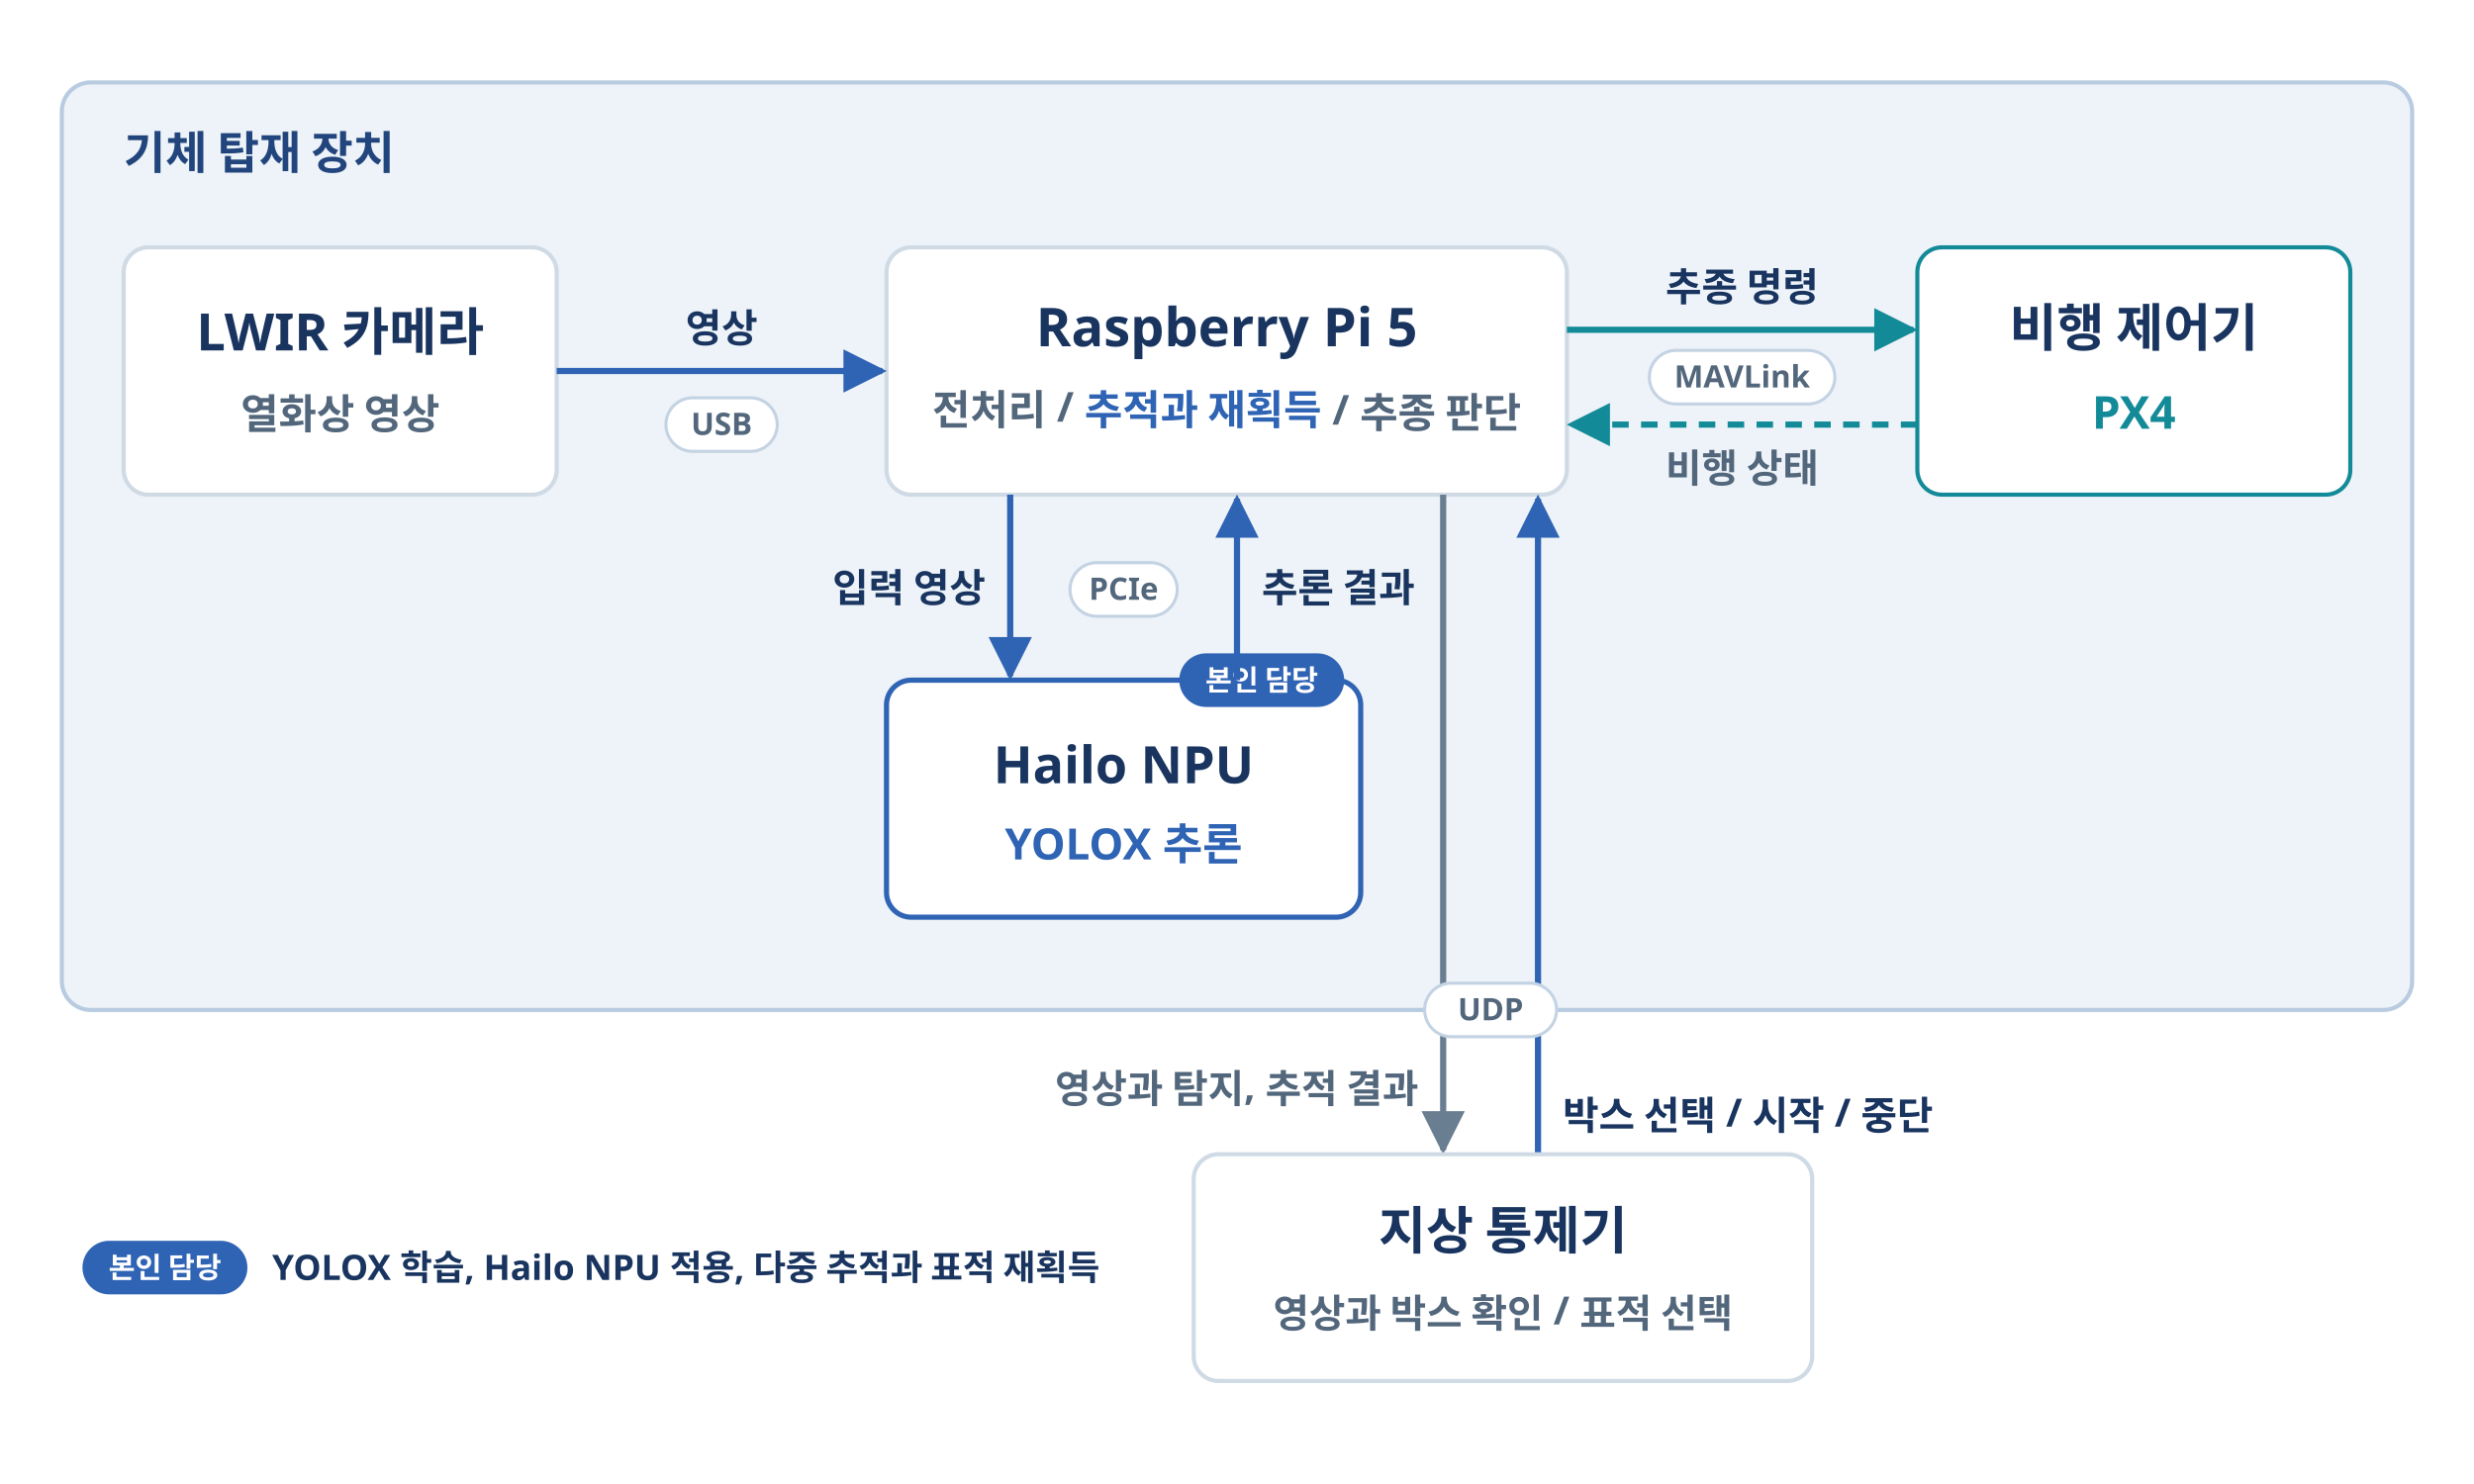
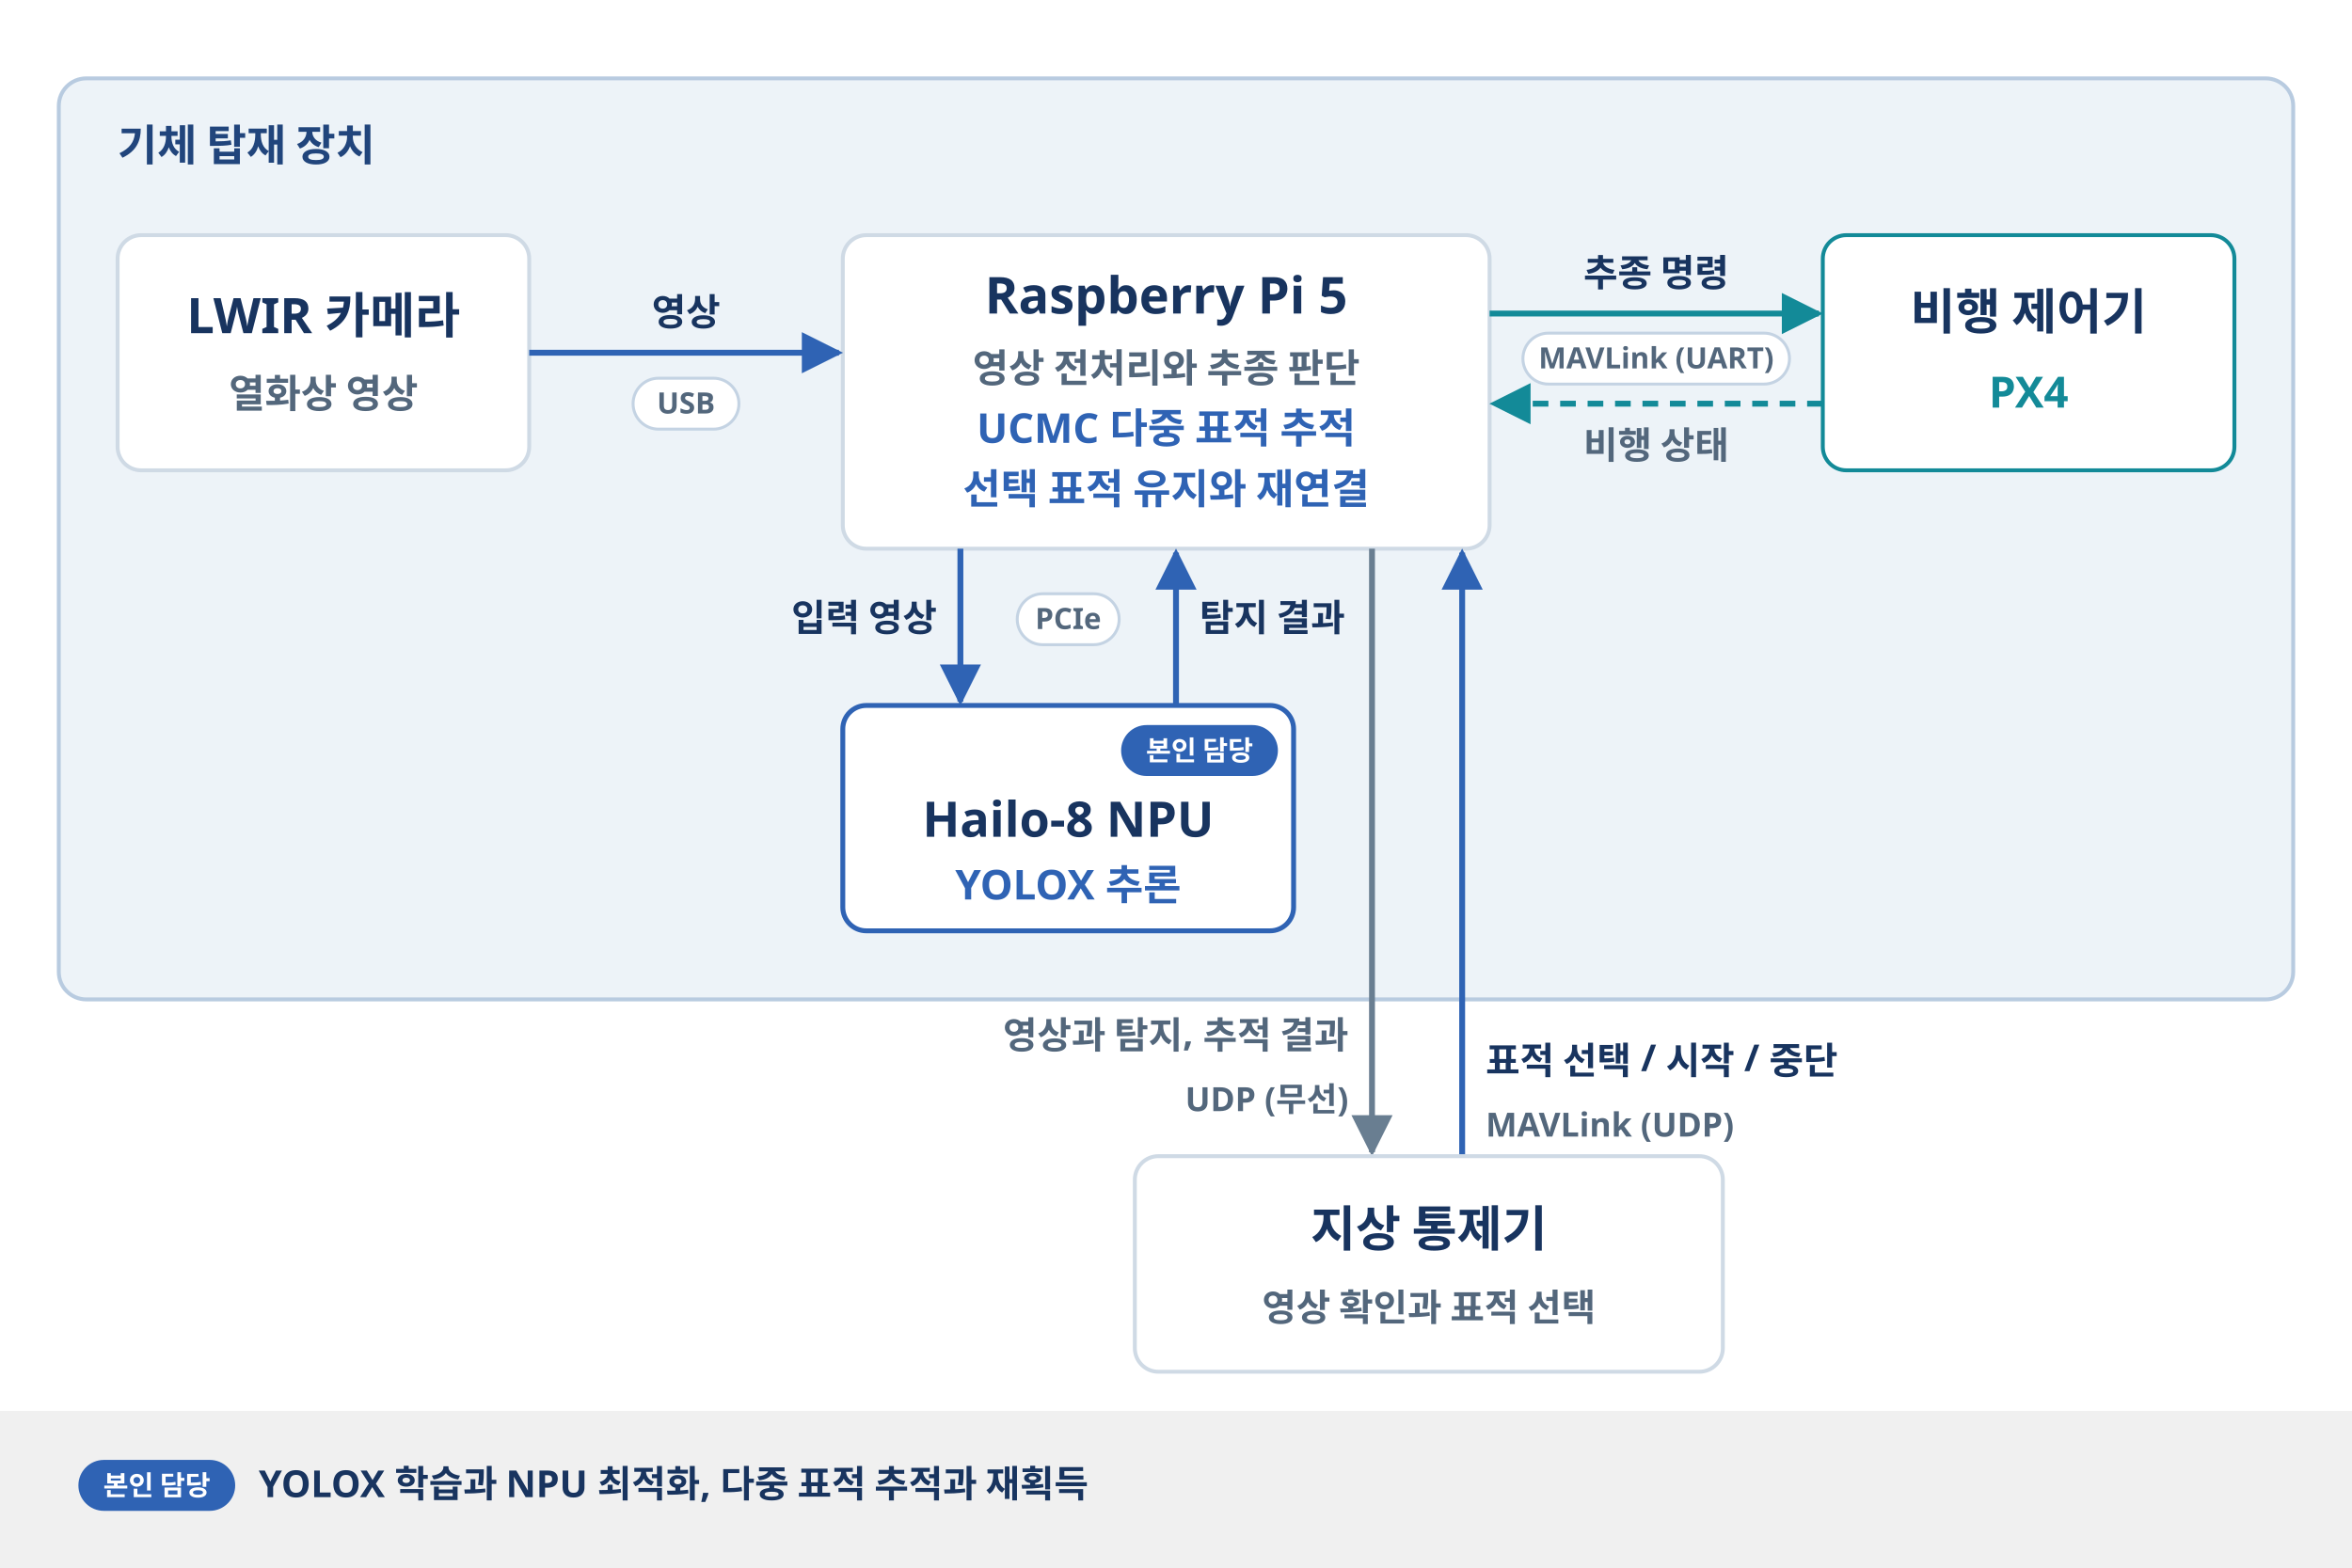
- <svg xmlns="http://www.w3.org/2000/svg" width="1200" height="720" viewBox="0 0 1200 720" role="img" aria-labelledby="title desc">
+ <svg xmlns="http://www.w3.org/2000/svg" width="1200" height="800" viewBox="0 0 1200 800" role="img" aria-labelledby="title desc">
  <defs>
    <marker id="blue" viewBox="0 0 10 10" refX="9" refY="5" markerWidth="7" markerHeight="7" orient="auto">
      <path d="M0 0 10 5 0 10Z" fill="#2f63b4" />
    </marker>
    <marker id="teal" viewBox="0 0 10 10" refX="9" refY="5" markerWidth="7" markerHeight="7" orient="auto">
      <path d="M0 0 10 5 0 10Z" fill="#138a98" />
    </marker>
    <marker id="gray" viewBox="0 0 10 10" refX="9" refY="5" markerWidth="7" markerHeight="7" orient="auto">
      <path d="M0 0 10 5 0 10Z" fill="#697e91" />
    </marker>
  </defs>
  <style>text{font-family:Pretendard,"Noto Sans KR","Malgun Gothic",sans-serif;font-weight:650}.pill{fill:#fff;stroke:#c4d3e3;stroke-width:1.5}.pill-text{font-size:15px;fill:#53677c;font-weight:700}.label{font-size:19px;fill:#18345f}.sub{font-size:20px;fill:#53677c}</style>
  <rect width="1200" height="720" fill="#fff" />
-   <rect x="30" y="40" width="1140" height="450" rx="14" fill="#edf3f8" stroke="#b8cbe0" stroke-width="2" />
+   <rect x="30" y="40" width="1140" height="470" rx="14" fill="#edf3f8" stroke="#b8cbe0" stroke-width="2" />
  <text x="60" y="82" font-size="22" fill="#21457c">기체 탑재 장치</text>
  <rect x="60" y="120" width="210" height="120" rx="12" fill="#fff" stroke="#cfdae5" stroke-width="2" />
  <text x="165" y="170" text-anchor="middle" font-size="25" fill="#18345f">LWIR 카메라</text>
  <text x="165" y="208" text-anchor="middle" class="sub">열화상 영상</text>
-   <rect x="430" y="120" width="330" height="120" rx="12" fill="#fff" stroke="#cfdae5" stroke-width="2" />
-   <text x="595" y="168" text-anchor="middle" font-size="26" fill="#18345f">Raspberry Pi 5</text>
-   <text x="595" y="206" text-anchor="middle" class="sub">전처리 / <tspan fill="#2f63b4" font-weight="800">추적과 재획득</tspan> / 추종 판단</text>
+   <rect x="430" y="120" width="330" height="160" rx="12" fill="#fff" stroke="#cfdae5" stroke-width="2" />
+   <text x="595" y="160" text-anchor="middle" font-size="26" fill="#18345f">Raspberry Pi 5</text>
+   <text x="595" y="195" text-anchor="middle" class="sub">영상 전처리와 추종 판단</text>
+   <text x="595" y="226" text-anchor="middle" font-size="21" fill="#2f63b4">UCMC 다중 표적 추적</text>
+   <text x="595" y="257" text-anchor="middle" font-size="21" fill="#2f63b4">선택 표적 유지와 재연결</text>
  <rect x="930" y="120" width="210" height="120" rx="12" fill="#fff" stroke="#138a98" stroke-width="2" />
  <text x="1035" y="168" text-anchor="middle" font-size="25" fill="#18345f">비행 제어기</text>
  <text x="1035" y="208" text-anchor="middle" font-size="22" fill="#138a98">PX4</text>
-   <rect x="430" y="330" width="230" height="115" rx="12" fill="#fff" stroke="#2f63b4" stroke-width="2.5" />
-   <text x="545" y="380" text-anchor="middle" font-size="25" fill="#18345f">Hailo NPU</text>
-   <text x="545" y="417" text-anchor="middle" font-size="21" fill="#2f63b4">YOLOX 추론</text>
-   <rect x="572" y="317" width="80" height="26" rx="13" fill="#2f63b4" />
-   <text x="612" y="335" text-anchor="middle" font-size="14" fill="#fff">본인 담당</text>
+   <rect x="430" y="360" width="230" height="115" rx="12" fill="#fff" stroke="#2f63b4" stroke-width="2.5" />
+   <text x="545" y="427" text-anchor="middle" font-size="25" fill="#18345f">Hailo-8 NPU</text>
+   <text x="545" y="459" text-anchor="middle" font-size="21" fill="#2f63b4">YOLOX 추론</text>
+   <rect x="572" y="370" width="80" height="26" rx="13" fill="#2f63b4" />
+   <text x="612" y="388" text-anchor="middle" font-size="14" fill="#fff">본인 담당</text>
  <path d="M270 180H428" fill="none" stroke="#2f63b4" stroke-width="3" marker-end="url(#blue)" />
  <text x="350" y="166" text-anchor="middle" class="label">영상</text>
  <rect x="323" y="193" width="54" height="26" rx="13" class="pill" />
  <text x="350" y="211" text-anchor="middle" class="pill-text">USB</text>
  <path d="M760 160H928" fill="none" stroke="#138a98" stroke-width="3" marker-end="url(#teal)" />
  <path d="M930 206H762" fill="none" stroke="#138a98" stroke-width="3" stroke-dasharray="8 6" marker-end="url(#teal)" />
  <text x="845" y="146" text-anchor="middle" class="label">추종 명령</text>
  <text x="845" y="234" text-anchor="middle" font-size="19" fill="#53677c">비행 상태</text>
-   <rect x="800" y="170" width="90" height="26" rx="13" class="pill" />
-   <text x="845" y="188" text-anchor="middle" class="pill-text">MAVLink</text>
-   <path d="M490 240V328" fill="none" stroke="#2f63b4" stroke-width="3" marker-end="url(#blue)" />
-   <path d="M600 330V242" fill="none" stroke="#2f63b4" stroke-width="3" marker-end="url(#blue)" />
-   <text x="478" y="292" text-anchor="end" class="label">입력 영상</text>
-   <text x="612" y="292" text-anchor="start" class="label">추론 결과</text>
-   <rect x="519" y="273" width="52" height="26" rx="13" class="pill" />
-   <text x="545" y="291" text-anchor="middle" class="pill-text">PCIe</text>
-   <path d="M700 240V558" fill="none" stroke="#697e91" stroke-width="3" marker-end="url(#gray)" />
-   <path d="M746 560V242" fill="none" stroke="#2f63b4" stroke-width="3" marker-end="url(#blue)" />
-   <rect x="691" y="477" width="64" height="26" rx="13" class="pill" />
-   <text x="723" y="495" text-anchor="middle" class="pill-text">UDP</text>
+   <rect x="777" y="170" width="136" height="26" rx="13" class="pill" />
+   <text x="845" y="188" text-anchor="middle" class="pill-text">MAVLink (UART)</text>
+   <path d="M490 280V358" fill="none" stroke="#2f63b4" stroke-width="3" marker-end="url(#blue)" />
+   <path d="M600 360V282" fill="none" stroke="#2f63b4" stroke-width="3" marker-end="url(#blue)" />
+   <text x="478" y="322" text-anchor="end" class="label">입력 영상</text>
+   <text x="612" y="322" text-anchor="start" class="label">탐지 결과</text>
+   <rect x="519" y="303" width="52" height="26" rx="13" class="pill" />
+   <text x="545" y="321" text-anchor="middle" class="pill-text">PCIe</text>
+   <path d="M700 280V588" fill="none" stroke="#697e91" stroke-width="3" marker-end="url(#gray)" />
+   <path d="M746 590V282" fill="none" stroke="#2f63b4" stroke-width="3" marker-end="url(#blue)" />
  <text x="688" y="535" text-anchor="end" font-size="19" fill="#53677c">영상과 탐지, 추적 결과</text>
-   <text x="758" y="548" text-anchor="start" class="label">박스 선택 / 시작 / 중단</text>
-   <rect x="579" y="560" width="300" height="110" rx="12" fill="#fff" stroke="#cfdae5" stroke-width="2" />
-   <text x="729" y="606" text-anchor="middle" font-size="25" fill="#18345f">지상 통제기</text>
-   <text x="729" y="644" text-anchor="middle" font-size="19" fill="#53677c">영상과 박스 확인 / 표적 선택</text>
-   <rect x="40" y="602" width="80" height="26" rx="13" fill="#2f63b4" />
-   <text x="80" y="620" text-anchor="middle" font-size="14" fill="#fff">본인 담당</text>
-   <text x="132" y="621" text-anchor="start" font-size="17" fill="#18345f">YOLOX 학습, Hailo NPU 적용, 다중 추적과 표적 재획득</text>
+   <text x="758" y="548" text-anchor="start" class="label">표적 선택 / 시작 / 중단</text>
+   <text x="688" y="567" text-anchor="end" font-size="17" fill="#53677c">UDP (무선)</text>
+   <text x="758" y="580" text-anchor="start" font-size="17" fill="#53677c">MAVLink (UDP)</text>
+   <rect x="579" y="590" width="300" height="110" rx="12" fill="#fff" stroke="#cfdae5" stroke-width="2" />
+   <text x="729" y="636" text-anchor="middle" font-size="25" fill="#18345f">지상 통제기</text>
+   <text x="729" y="674" text-anchor="middle" font-size="19" fill="#53677c">영상 확인과 표적 선택</text>
+   <rect x="40" y="745" width="80" height="26" rx="13" fill="#2f63b4" />
+   <text x="80" y="763" text-anchor="middle" font-size="14" fill="#fff">본인 담당</text>
+   <text x="132" y="764" text-anchor="start" font-size="19" fill="#18345f">YOLOX 학습과 NPU 최적화, 다중 표적 추적과 재획득</text>
</svg>
